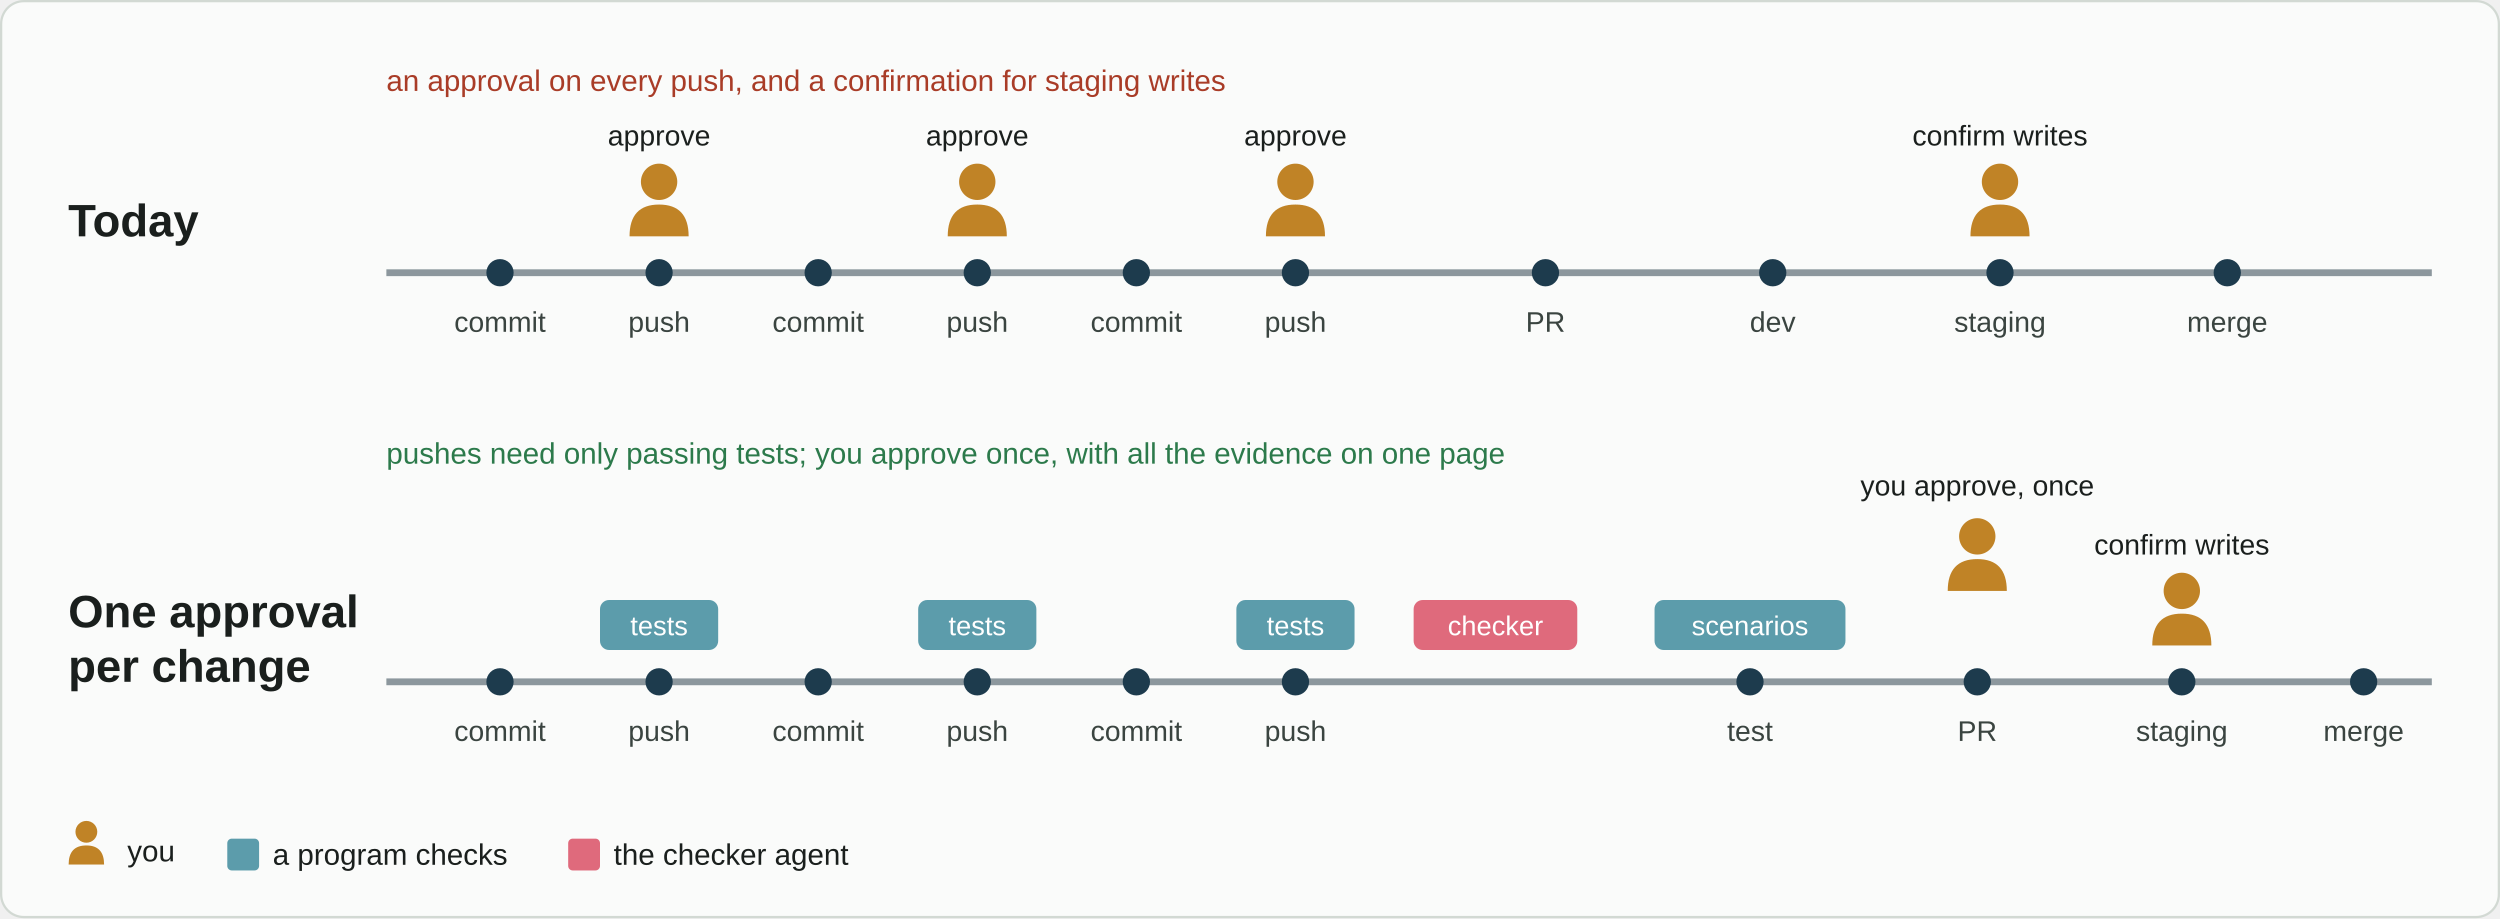
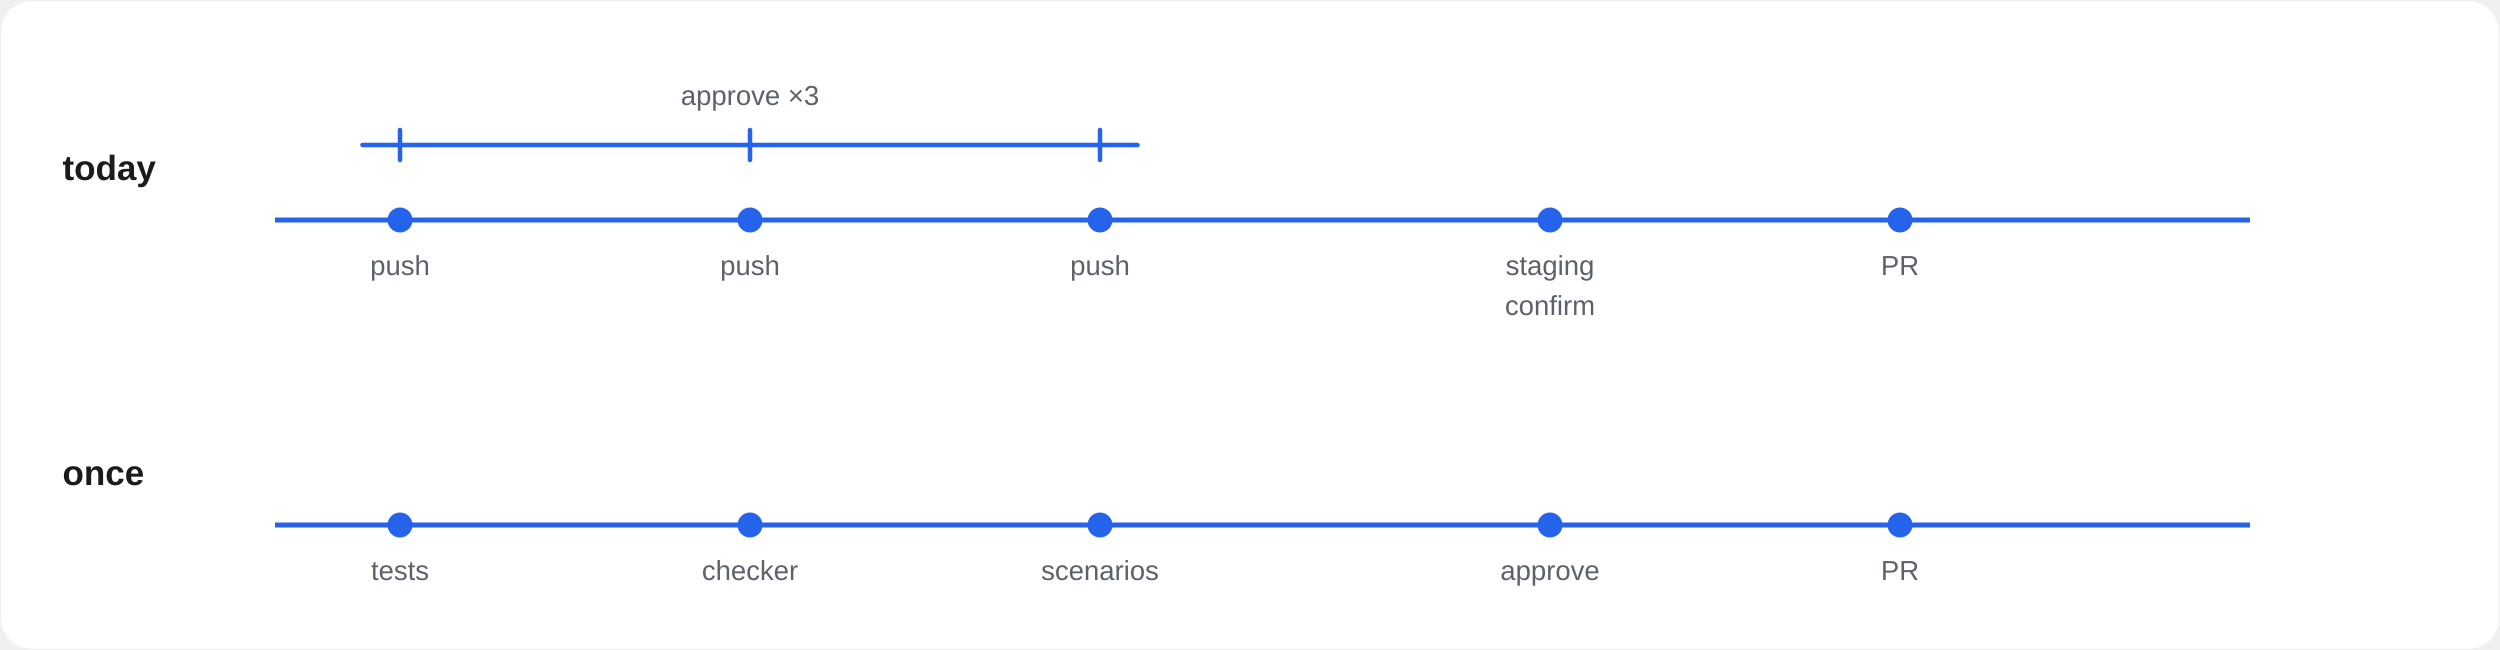
- <svg xmlns="http://www.w3.org/2000/svg" width="1100" height="404" viewBox="0 0 1100 404" role="img" aria-label="Two timelines of one ticket. Today, your approval is needed at every push, three times in this example, plus a confirmation for writes to staging. With one approval per change, pushes need only passing tests, the checker runs before the test environment, scenarios run there, and you approve once before the pull request goes to teammates, with all the evidence. Writes to staging are still confirmed." font-family="IBM Plex Sans, Segoe UI, Arial, sans-serif">
-   <rect x="0.5" y="0.5" width="1099" height="403" rx="10" fill="#FAFBFA" stroke="#D2D9D3" />
-   <text x="30" y="104" font-size="20" fill="#1A1F1D" font-weight="700">Today</text>
-   <text x="170" y="40" font-size="13" fill="#A93C27">an approval on every push, and a confirmation for staging writes</text>
-   <line x1="170" y1="120" x2="1070" y2="120" stroke="#8C979D" stroke-width="3" />
-   <circle cx="220" cy="120" r="6" fill="#1D3B4D" />
-   <text x="220" y="146" font-size="12.5" fill="#3A4440" text-anchor="middle">commit</text>
-   <circle cx="290" cy="120" r="6" fill="#1D3B4D" />
-   <text x="290" y="146" font-size="12.5" fill="#3A4440" text-anchor="middle">push</text>
-   <circle cx="360" cy="120" r="6" fill="#1D3B4D" />
-   <text x="360" y="146" font-size="12.5" fill="#3A4440" text-anchor="middle">commit</text>
-   <circle cx="430" cy="120" r="6" fill="#1D3B4D" />
-   <text x="430" y="146" font-size="12.5" fill="#3A4440" text-anchor="middle">push</text>
-   <circle cx="500" cy="120" r="6" fill="#1D3B4D" />
-   <text x="500" y="146" font-size="12.5" fill="#3A4440" text-anchor="middle">commit</text>
-   <circle cx="570" cy="120" r="6" fill="#1D3B4D" />
-   <text x="570" y="146" font-size="12.5" fill="#3A4440" text-anchor="middle">push</text>
-   <circle cx="680" cy="120" r="6" fill="#1D3B4D" />
-   <text x="680" y="146" font-size="12.5" fill="#3A4440" text-anchor="middle">PR</text>
-   <circle cx="780" cy="120" r="6" fill="#1D3B4D" />
-   <text x="780" y="146" font-size="12.5" fill="#3A4440" text-anchor="middle">dev</text>
-   <circle cx="880" cy="120" r="6" fill="#1D3B4D" />
-   <text x="880" y="146" font-size="12.5" fill="#3A4440" text-anchor="middle">staging</text>
-   <circle cx="980" cy="120" r="6" fill="#1D3B4D" />
-   <text x="980" y="146" font-size="12.5" fill="#3A4440" text-anchor="middle">merge</text>
-   <circle cx="290" cy="80" r="8" fill="#C08326" />
-   <path d="M277 104 Q277 90 290 90 Q303 90 303 104 Z" fill="#C08326" />
-   <text x="290" y="64" font-size="12.5" fill="#1A1F1D" text-anchor="middle">approve</text>
-   <circle cx="430" cy="80" r="8" fill="#C08326" />
-   <path d="M417 104 Q417 90 430 90 Q443 90 443 104 Z" fill="#C08326" />
-   <text x="430" y="64" font-size="12.5" fill="#1A1F1D" text-anchor="middle">approve</text>
-   <circle cx="570" cy="80" r="8" fill="#C08326" />
-   <path d="M557 104 Q557 90 570 90 Q583 90 583 104 Z" fill="#C08326" />
-   <text x="570" y="64" font-size="12.5" fill="#1A1F1D" text-anchor="middle">approve</text>
-   <circle cx="880" cy="80" r="8" fill="#C08326" />
-   <path d="M867 104 Q867 90 880 90 Q893 90 893 104 Z" fill="#C08326" />
-   <text x="880" y="64" font-size="12.5" fill="#1A1F1D" text-anchor="middle">confirm writes</text>
-   <text x="30" y="276" font-size="20" fill="#1A1F1D" font-weight="700">One approval</text>
-   <text x="30" y="300" font-size="20" fill="#1A1F1D" font-weight="700">per change</text>
-   <text x="170" y="204" font-size="13" fill="#2C7A4B">pushes need only passing tests; you approve once, with all the evidence on one page</text>
-   <line x1="170" y1="300" x2="1070" y2="300" stroke="#8C979D" stroke-width="3" />
-   <circle cx="220" cy="300" r="6" fill="#1D3B4D" />
-   <text x="220" y="326" font-size="12.5" fill="#3A4440" text-anchor="middle">commit</text>
-   <circle cx="290" cy="300" r="6" fill="#1D3B4D" />
-   <text x="290" y="326" font-size="12.5" fill="#3A4440" text-anchor="middle">push</text>
-   <circle cx="360" cy="300" r="6" fill="#1D3B4D" />
-   <text x="360" y="326" font-size="12.5" fill="#3A4440" text-anchor="middle">commit</text>
-   <circle cx="430" cy="300" r="6" fill="#1D3B4D" />
-   <text x="430" y="326" font-size="12.5" fill="#3A4440" text-anchor="middle">push</text>
-   <circle cx="500" cy="300" r="6" fill="#1D3B4D" />
-   <text x="500" y="326" font-size="12.5" fill="#3A4440" text-anchor="middle">commit</text>
-   <circle cx="570" cy="300" r="6" fill="#1D3B4D" />
-   <text x="570" y="326" font-size="12.5" fill="#3A4440" text-anchor="middle">push</text>
-   <circle cx="770" cy="300" r="6" fill="#1D3B4D" />
-   <text x="770" y="326" font-size="12.5" fill="#3A4440" text-anchor="middle">test</text>
-   <circle cx="870" cy="300" r="6" fill="#1D3B4D" />
-   <text x="870" y="326" font-size="12.5" fill="#3A4440" text-anchor="middle">PR</text>
-   <circle cx="960" cy="300" r="6" fill="#1D3B4D" />
-   <text x="960" y="326" font-size="12.5" fill="#3A4440" text-anchor="middle">staging</text>
-   <circle cx="1040" cy="300" r="6" fill="#1D3B4D" />
-   <text x="1040" y="326" font-size="12.5" fill="#3A4440" text-anchor="middle">merge</text>
-   <rect x="264" y="264" width="52" height="22" rx="4" fill="#5C9CAB" />
-   <text x="290" y="279.5" font-size="12" fill="#FFFFFF" text-anchor="middle">tests</text>
-   <rect x="404" y="264" width="52" height="22" rx="4" fill="#5C9CAB" />
-   <text x="430" y="279.5" font-size="12" fill="#FFFFFF" text-anchor="middle">tests</text>
-   <rect x="544" y="264" width="52" height="22" rx="4" fill="#5C9CAB" />
-   <text x="570" y="279.5" font-size="12" fill="#FFFFFF" text-anchor="middle">tests</text>
-   <rect x="622" y="264" width="72" height="22" rx="4" fill="#DF6A7C" />
-   <text x="658" y="279.5" font-size="12" fill="#FFFFFF" text-anchor="middle">checker</text>
-   <rect x="728" y="264" width="84" height="22" rx="4" fill="#5C9CAB" />
-   <text x="770" y="279.5" font-size="12" fill="#FFFFFF" text-anchor="middle">scenarios</text>
-   <circle cx="870" cy="236" r="8" fill="#C08326" />
-   <path d="M857 260 Q857 246 870 246 Q883 246 883 260 Z" fill="#C08326" />
-   <text x="870" y="218" font-size="12.5" fill="#1A1F1D" text-anchor="middle">you approve, once</text>
-   <circle cx="960" cy="260" r="8" fill="#C08326" />
-   <path d="M947 284 Q947 270 960 270 Q973 270 973 284 Z" fill="#C08326" />
-   <text x="960" y="244" font-size="12.5" fill="#1A1F1D" text-anchor="middle">confirm writes</text>
-   <circle cx="38" cy="366" r="4.8" fill="#C08326" />
-   <path d="M30.2 380.4 Q30.2 372 38 372 Q45.8 372 45.8 380.4 Z" fill="#C08326" />
-   <text x="56" y="379" font-size="13" fill="#1A1F1D">you</text>
-   <rect x="100" y="369" width="14" height="14" rx="2" fill="#5C9CAB" />
-   <text x="120" y="380.5" font-size="13" fill="#1A1F1D">a program checks</text>
-   <rect x="250" y="369" width="14" height="14" rx="2" fill="#DF6A7C" />
-   <text x="270" y="380.5" font-size="13" fill="#1A1F1D">the checker agent</text>
+ <svg xmlns="http://www.w3.org/2000/svg" width="1000" height="260" viewBox="0 0 1000 260" role="img" aria-label="Two timelines of one ticket. Today, every push asks for approval, three times here, and a staging write asks too. With one approval per change, tests and a checker run first, scenarios run in staging, and you approve once before the pull request. Staging writes still ask." font-family="IBM Plex Sans, Segoe UI, Arial, sans-serif">
+   <style>
+     .bg{fill:#fff}.label{fill:#1a1b1e;font-size:14px;font-weight:700}.small{fill:#5c626b;font-size:11px}
+     .line{fill:none;stroke:#2563eb;stroke-width:2}.dot{fill:#2563eb}.accent{fill:none;stroke:#2563eb;stroke-width:1.8;stroke-linecap:round;stroke-linejoin:round}
+     .dash{fill:none;stroke:#2563eb;stroke-width:1.6;stroke-dasharray:4 4}
+     @media (prefers-color-scheme: dark){
+       .bg{fill:#111113}.label{fill:#e7e7ea}.small{fill:#9a9aa2}.line{stroke:#7aa2f7}.dot{fill:#7aa2f7}.accent{stroke:#7aa2f7}.dash{stroke:#7aa2f7}
+     }
+   </style>
+   <rect class="bg" x="0.5" y="0.5" width="999" height="259" rx="12" />
+   <text class="label" x="25" y="72">today</text>
+   <path class="line" d="M110 88 H900" />
+   <circle class="dot" cx="160" cy="88" r="5" />
+   <text class="small" x="160" y="110" text-anchor="middle">push</text>
+   <circle class="dot" cx="300" cy="88" r="5" />
+   <text class="small" x="300" y="110" text-anchor="middle">push</text>
+   <circle class="dot" cx="440" cy="88" r="5" />
+   <text class="small" x="440" y="110" text-anchor="middle">push</text>
+   <circle class="dot" cx="620" cy="88" r="5" />
+   <text class="small" x="620" y="110" text-anchor="middle">staging</text>
+   <text class="small" x="620" y="126" text-anchor="middle">confirm</text>
+   <circle class="dot" cx="760" cy="88" r="5" />
+   <text class="small" x="760" y="110" text-anchor="middle">PR</text>
+   <path class="accent" d="M145 58 H455 M160 52 v12 M300 52 v12 M440 52 v12" />
+   <text class="small" x="300" y="42" text-anchor="middle">approve ×3</text>
+   <text class="label" x="25" y="194">once</text>
+   <path class="line" d="M110 210 H900" />
+   <circle class="dot" cx="160" cy="210" r="5" />
+   <text class="small" x="160" y="232" text-anchor="middle">tests</text>
+   <circle class="dot" cx="300" cy="210" r="5" />
+   <text class="small" x="300" y="232" text-anchor="middle">checker</text>
+   <circle class="dot" cx="440" cy="210" r="5" />
+   <text class="small" x="440" y="232" text-anchor="middle">scenarios</text>
+   <circle class="dot" cx="620" cy="210" r="5" />
+   <text class="small" x="620" y="232" text-anchor="middle">approve</text>
+   <circle class="dot" cx="760" cy="210" r="5" />
+   <text class="small" x="760" y="232" text-anchor="middle">PR</text>
</svg>
